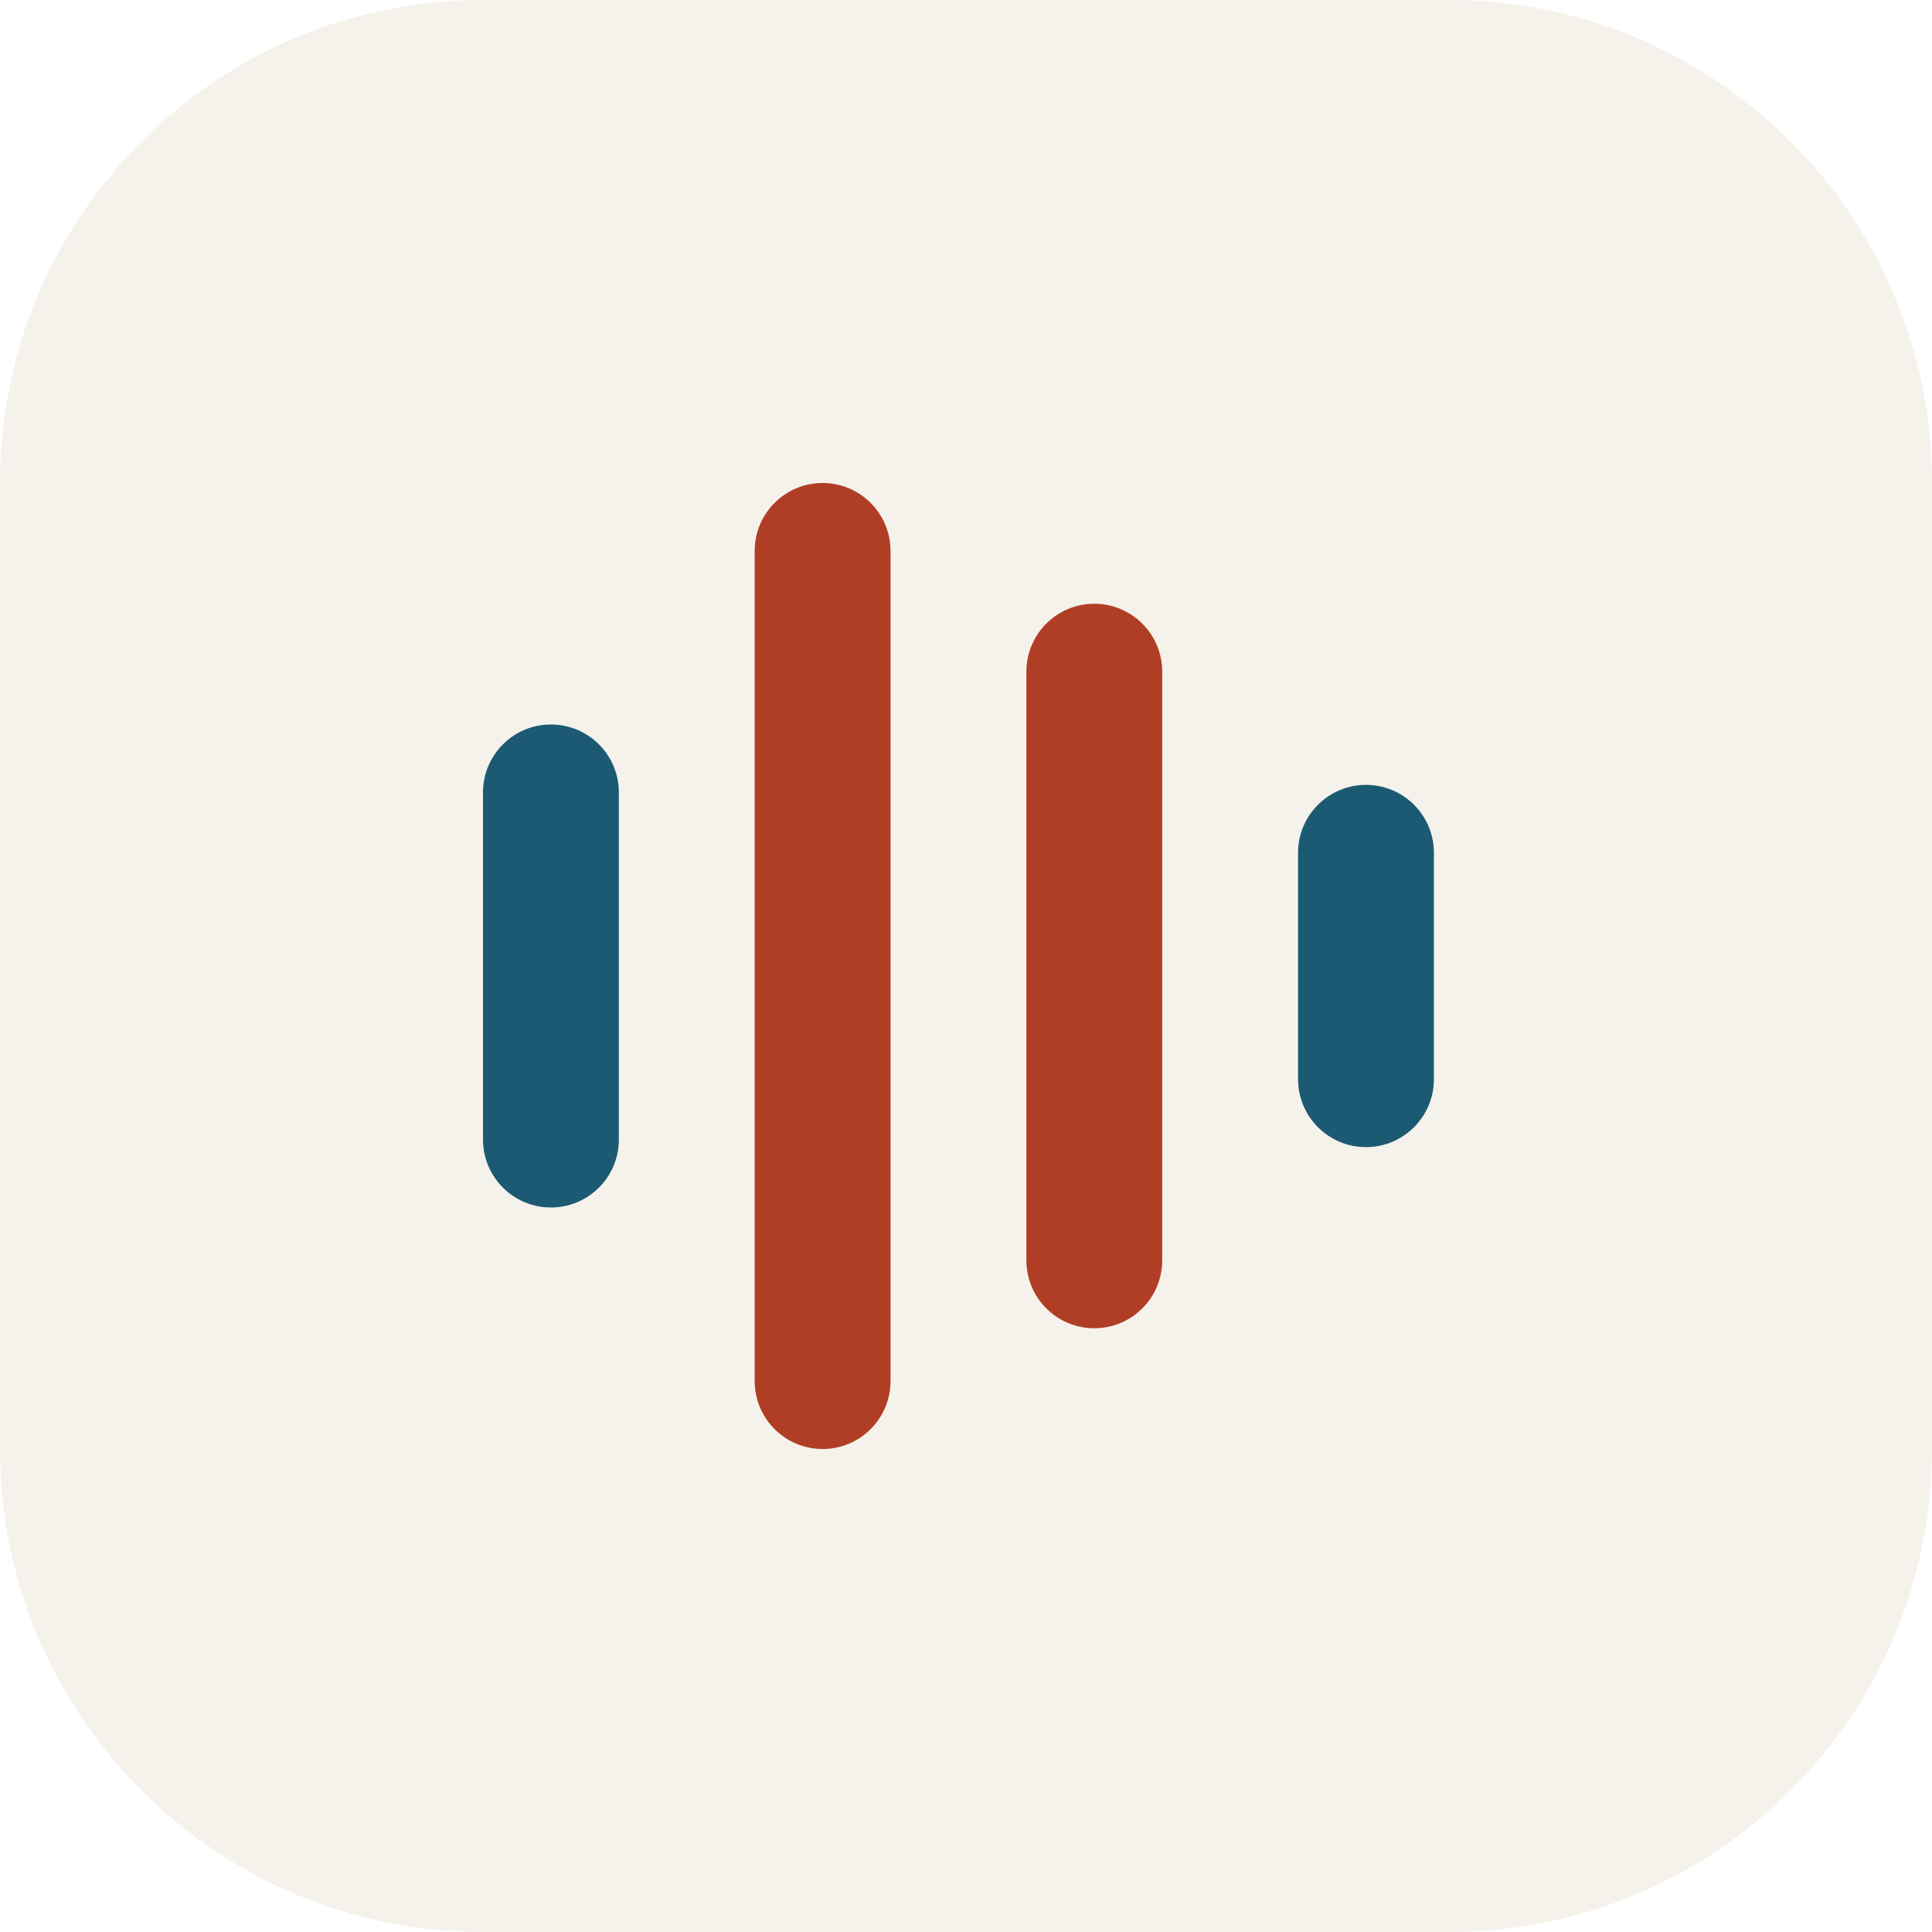
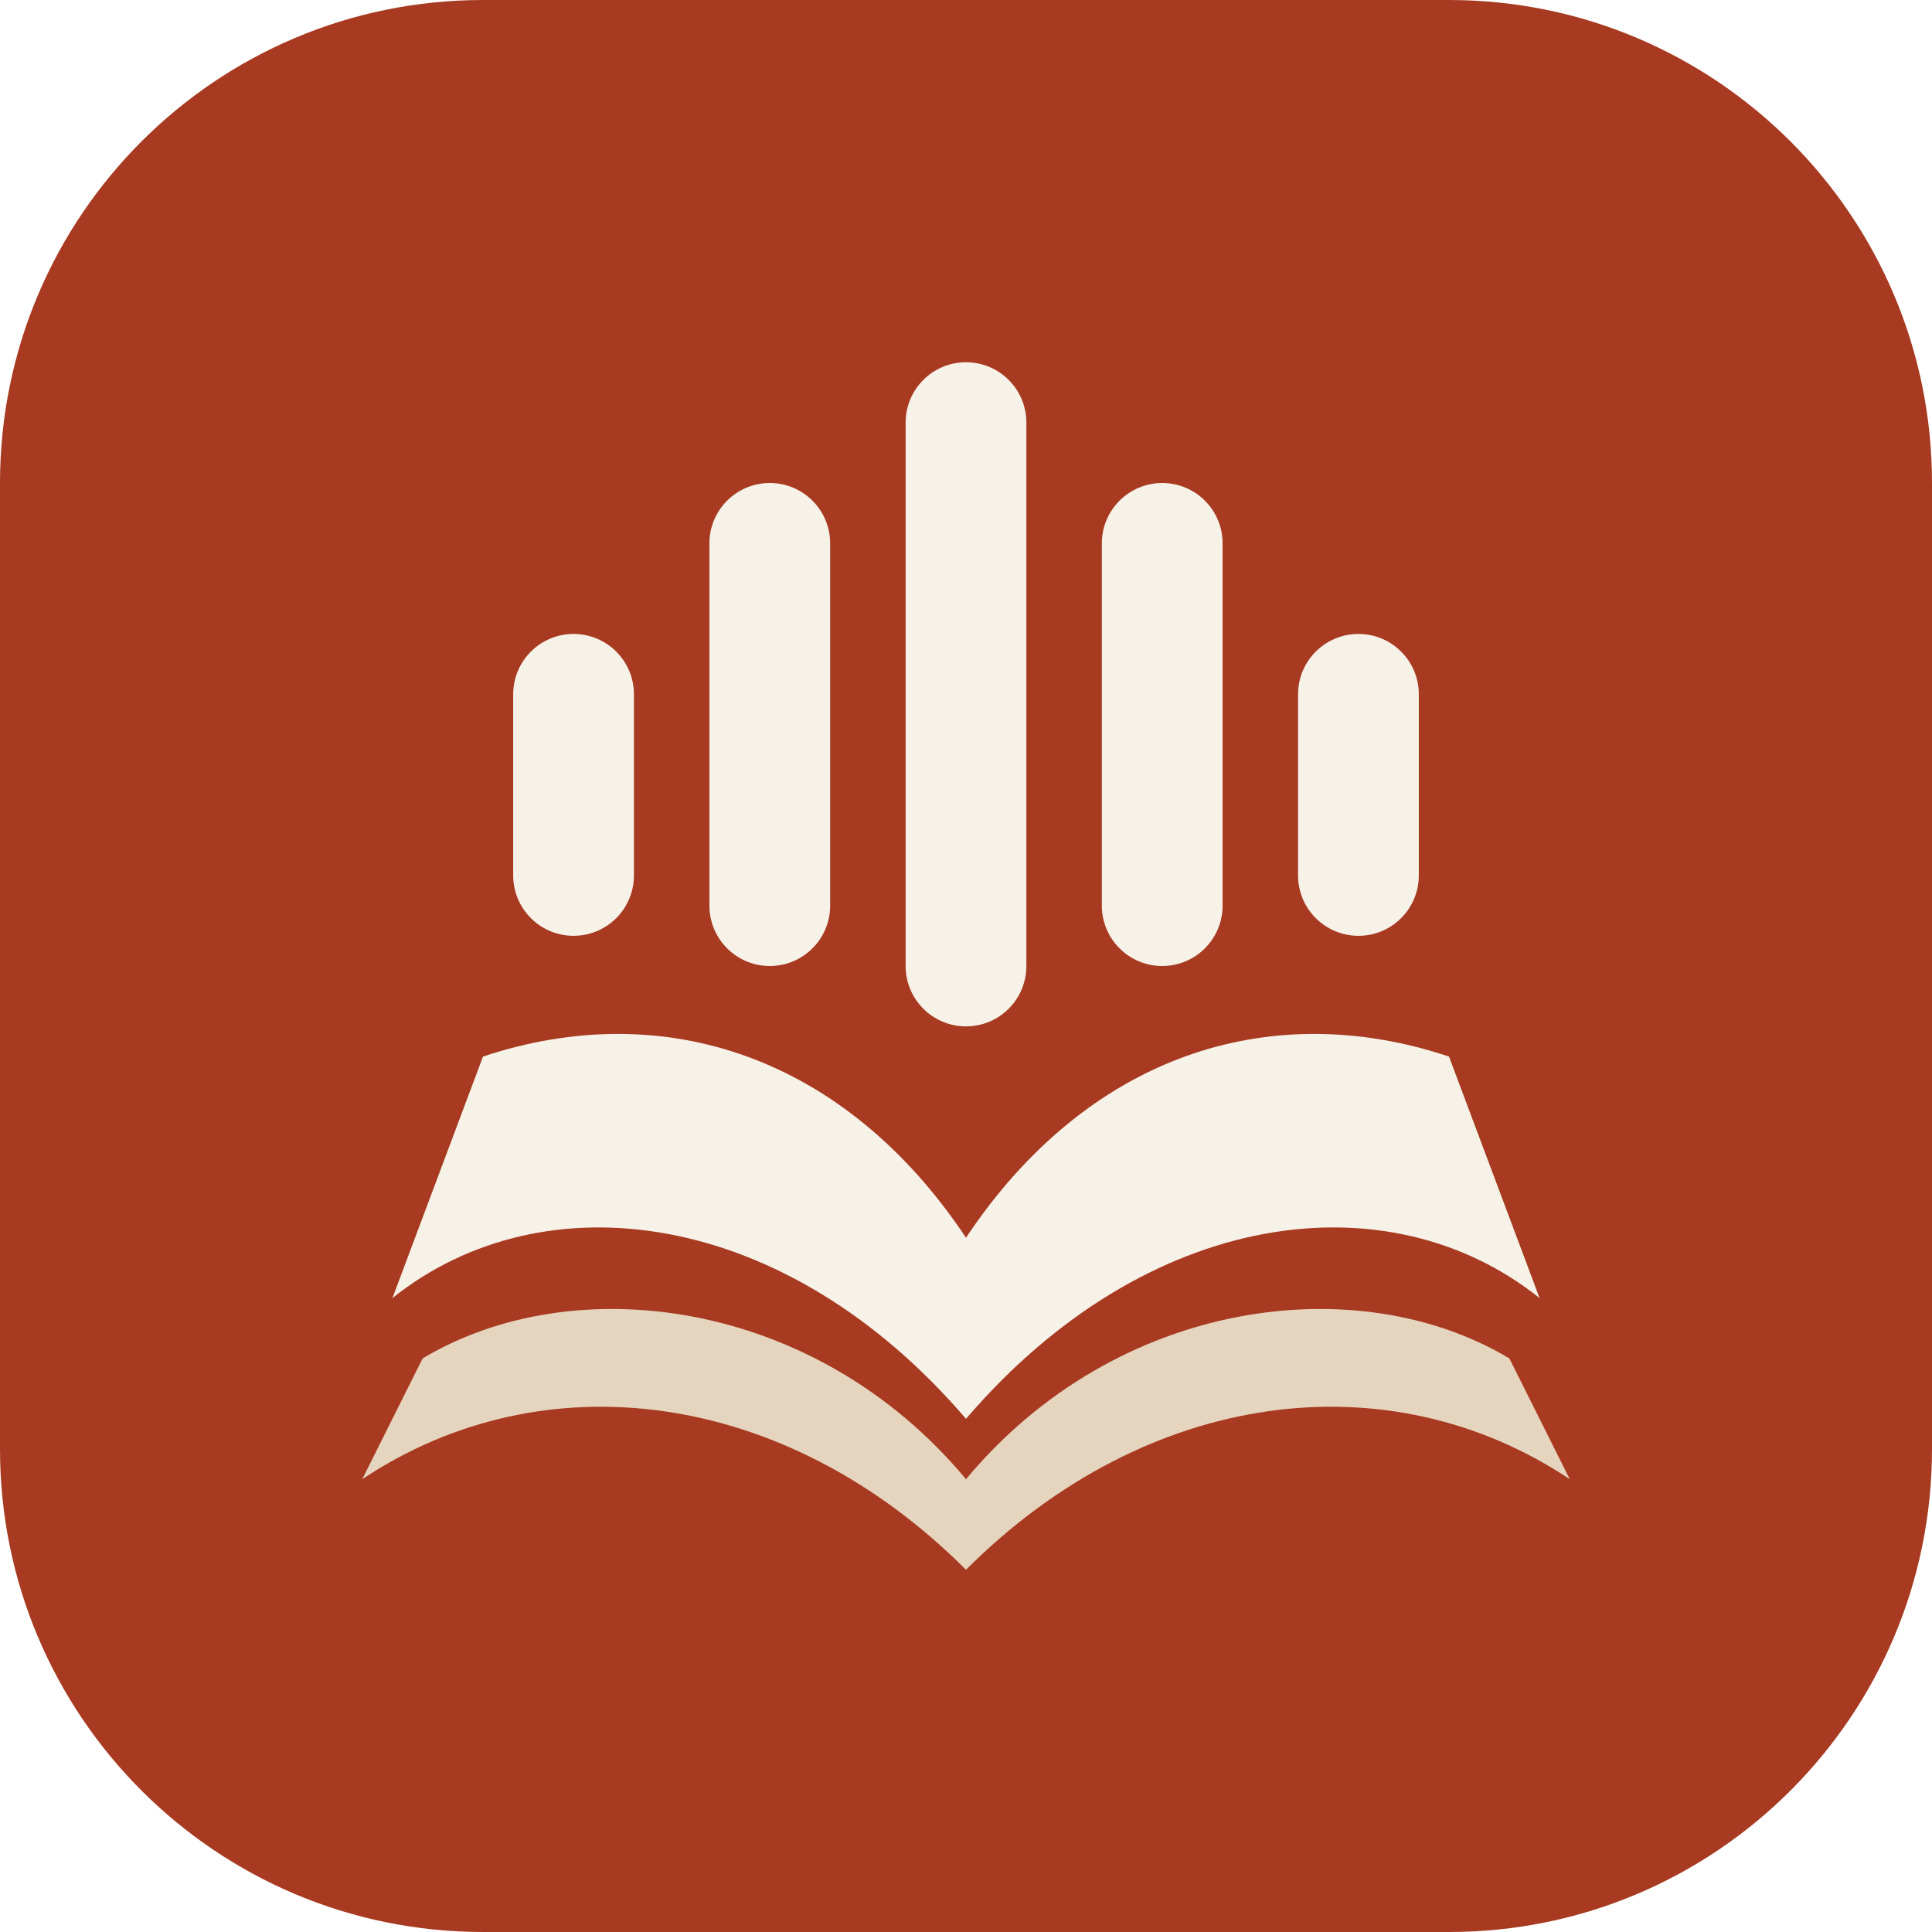
<svg xmlns="http://www.w3.org/2000/svg" viewBox="0 0 64 64" fill="none">
-   <rect width="64" height="64" rx="16" fill="#F5F2EB" />
-   <rect x="16" y="24" width="4.5" height="16" rx="2.25" fill="#1C5A73" />
-   <rect x="25" y="16" width="4.5" height="32" rx="2.25" fill="#B03E24" />
-   <rect x="34" y="20" width="4.5" height="24" rx="2.25" fill="#B03E24" />
-   <rect x="43" y="26" width="4.5" height="12" rx="2.25" fill="#1C5A73" />
+   <rect width="64" height="64" rx="16" fill="#A73A21" />
+   <rect x="17" y="21" width="4" height="10" rx="2" fill="#F7F2E8" />
+   <rect x="23.5" y="16" width="4" height="16" rx="2" fill="#F7F2E8" />
+   <rect x="30" y="12" width="4" height="22" rx="2" fill="#F7F2E8" />
+   <rect x="36.5" y="16" width="4" height="16" rx="2" fill="#F7F2E8" />
+   <rect x="43" y="21" width="4" height="10" rx="2" fill="#F7F2E8" />
+   <path d="M13 43C18 39 26 40 32 47C38 40 46 39 51 43L48 35C42 33 36 35 32 41C28 35 22 33 16 35L13 43Z" fill="#F7F2E8" />
+   <path d="M12 49C18 45 26 46 32 52C38 46 46 45 52 49L50 45C45 42 37 43 32 49C27 43 19 42 14 45L12 49Z" fill="#E6D5BE" />
</svg>
